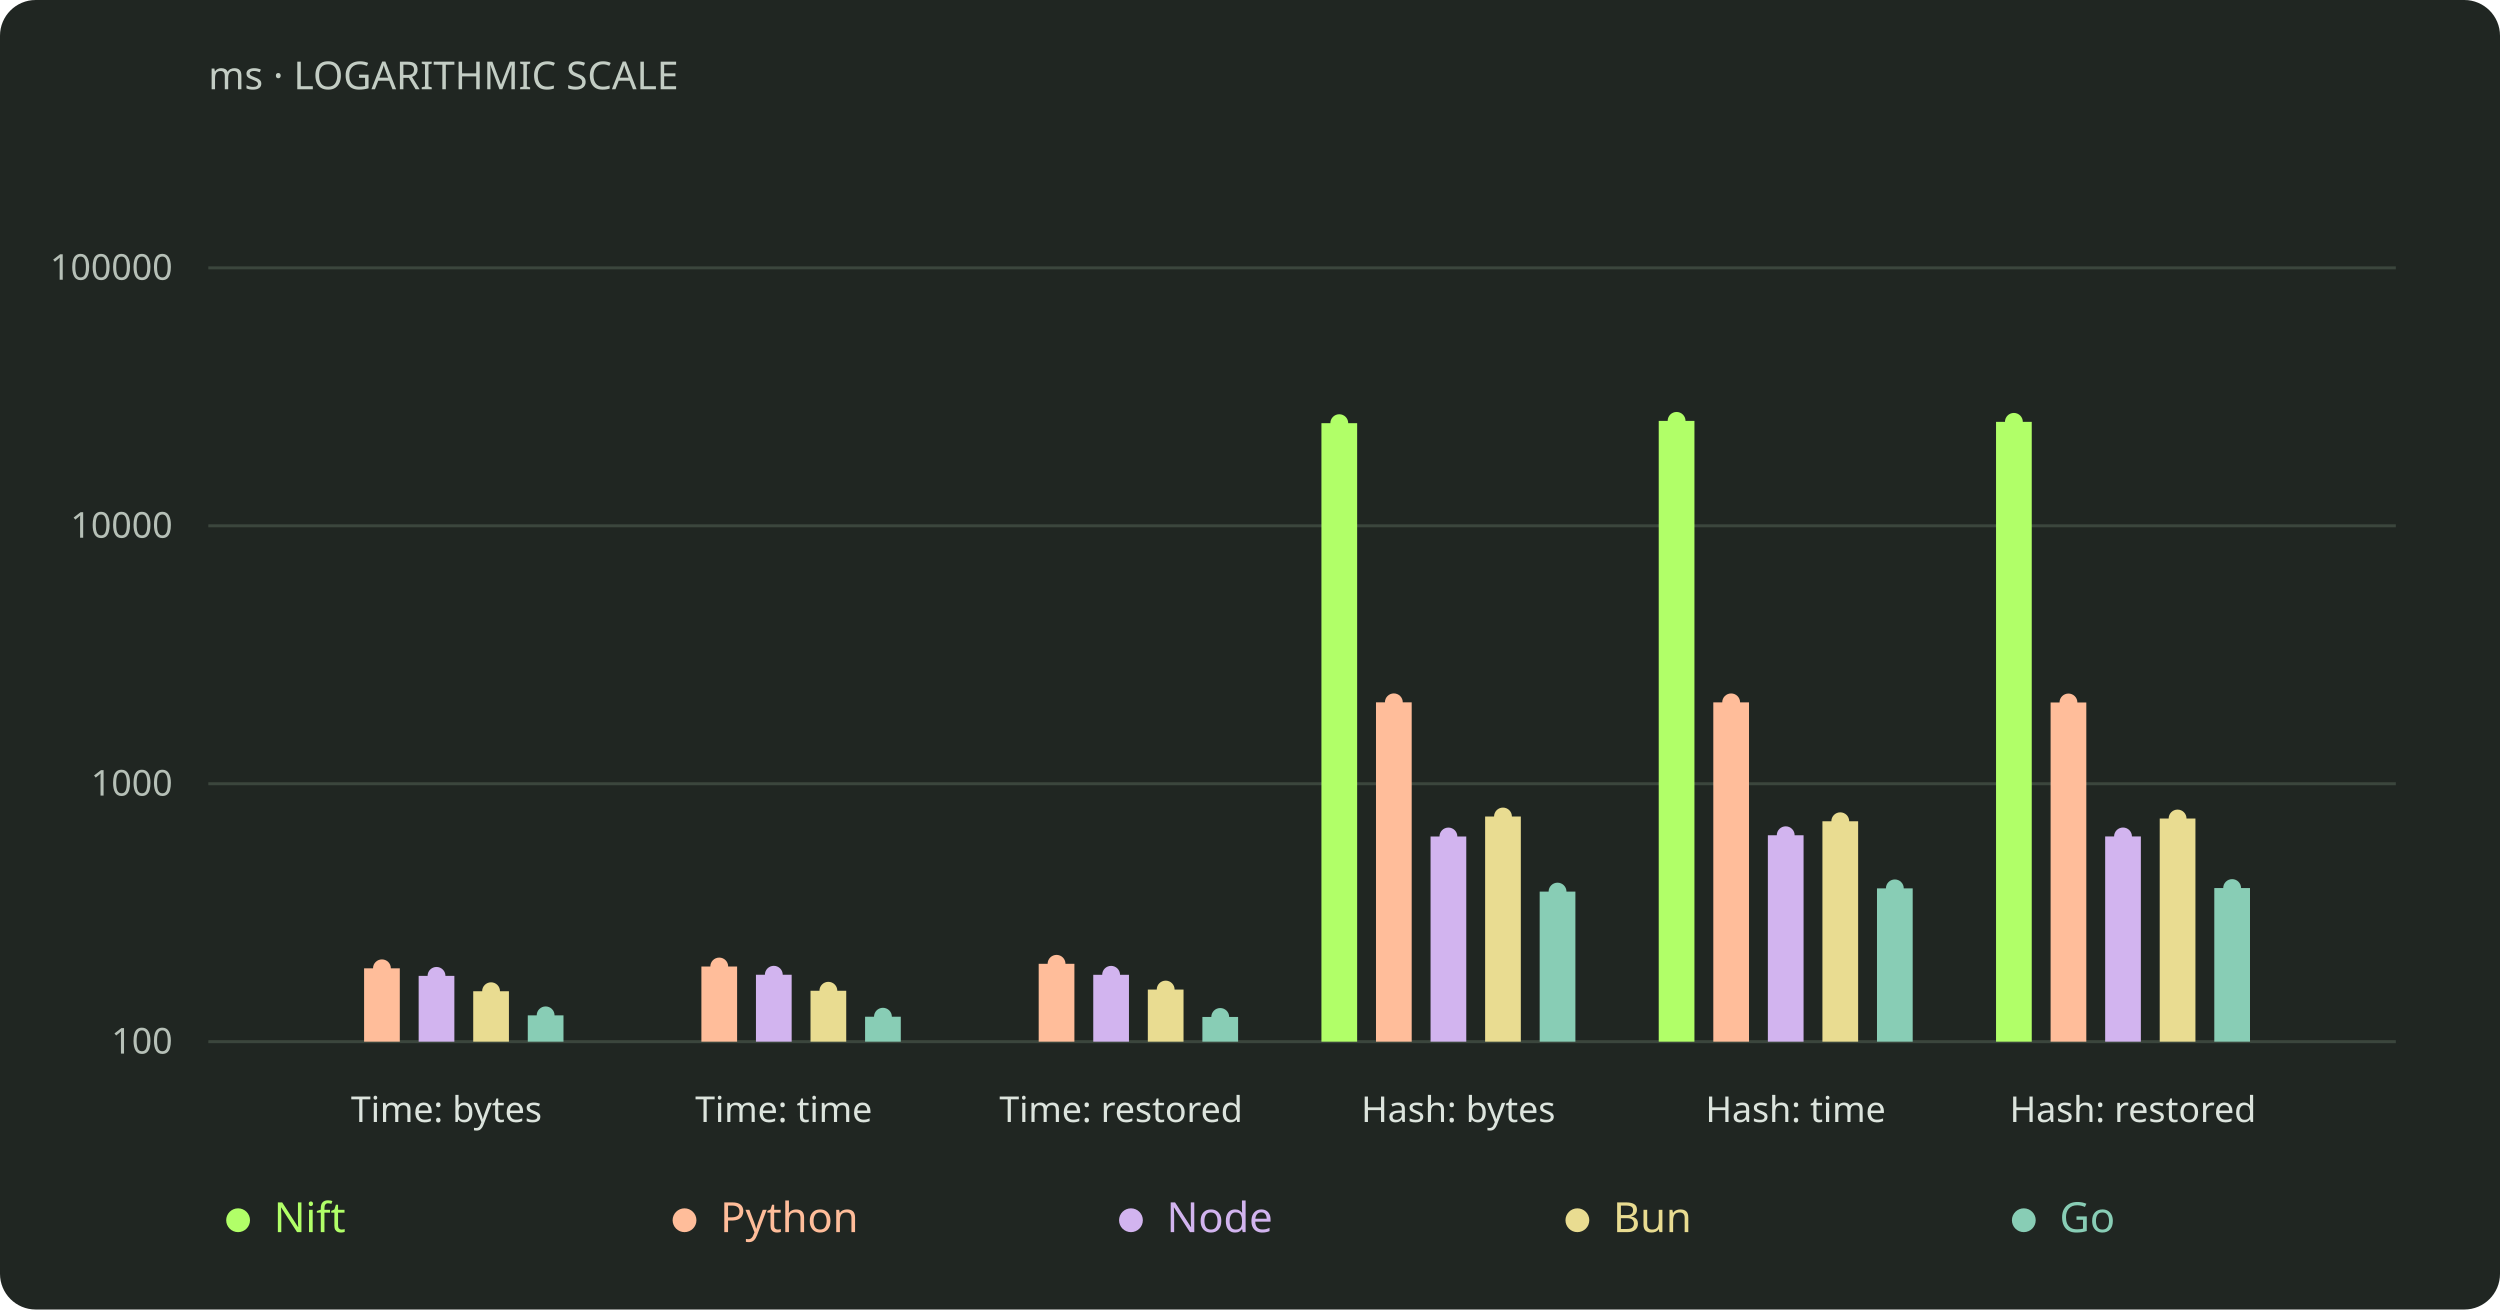
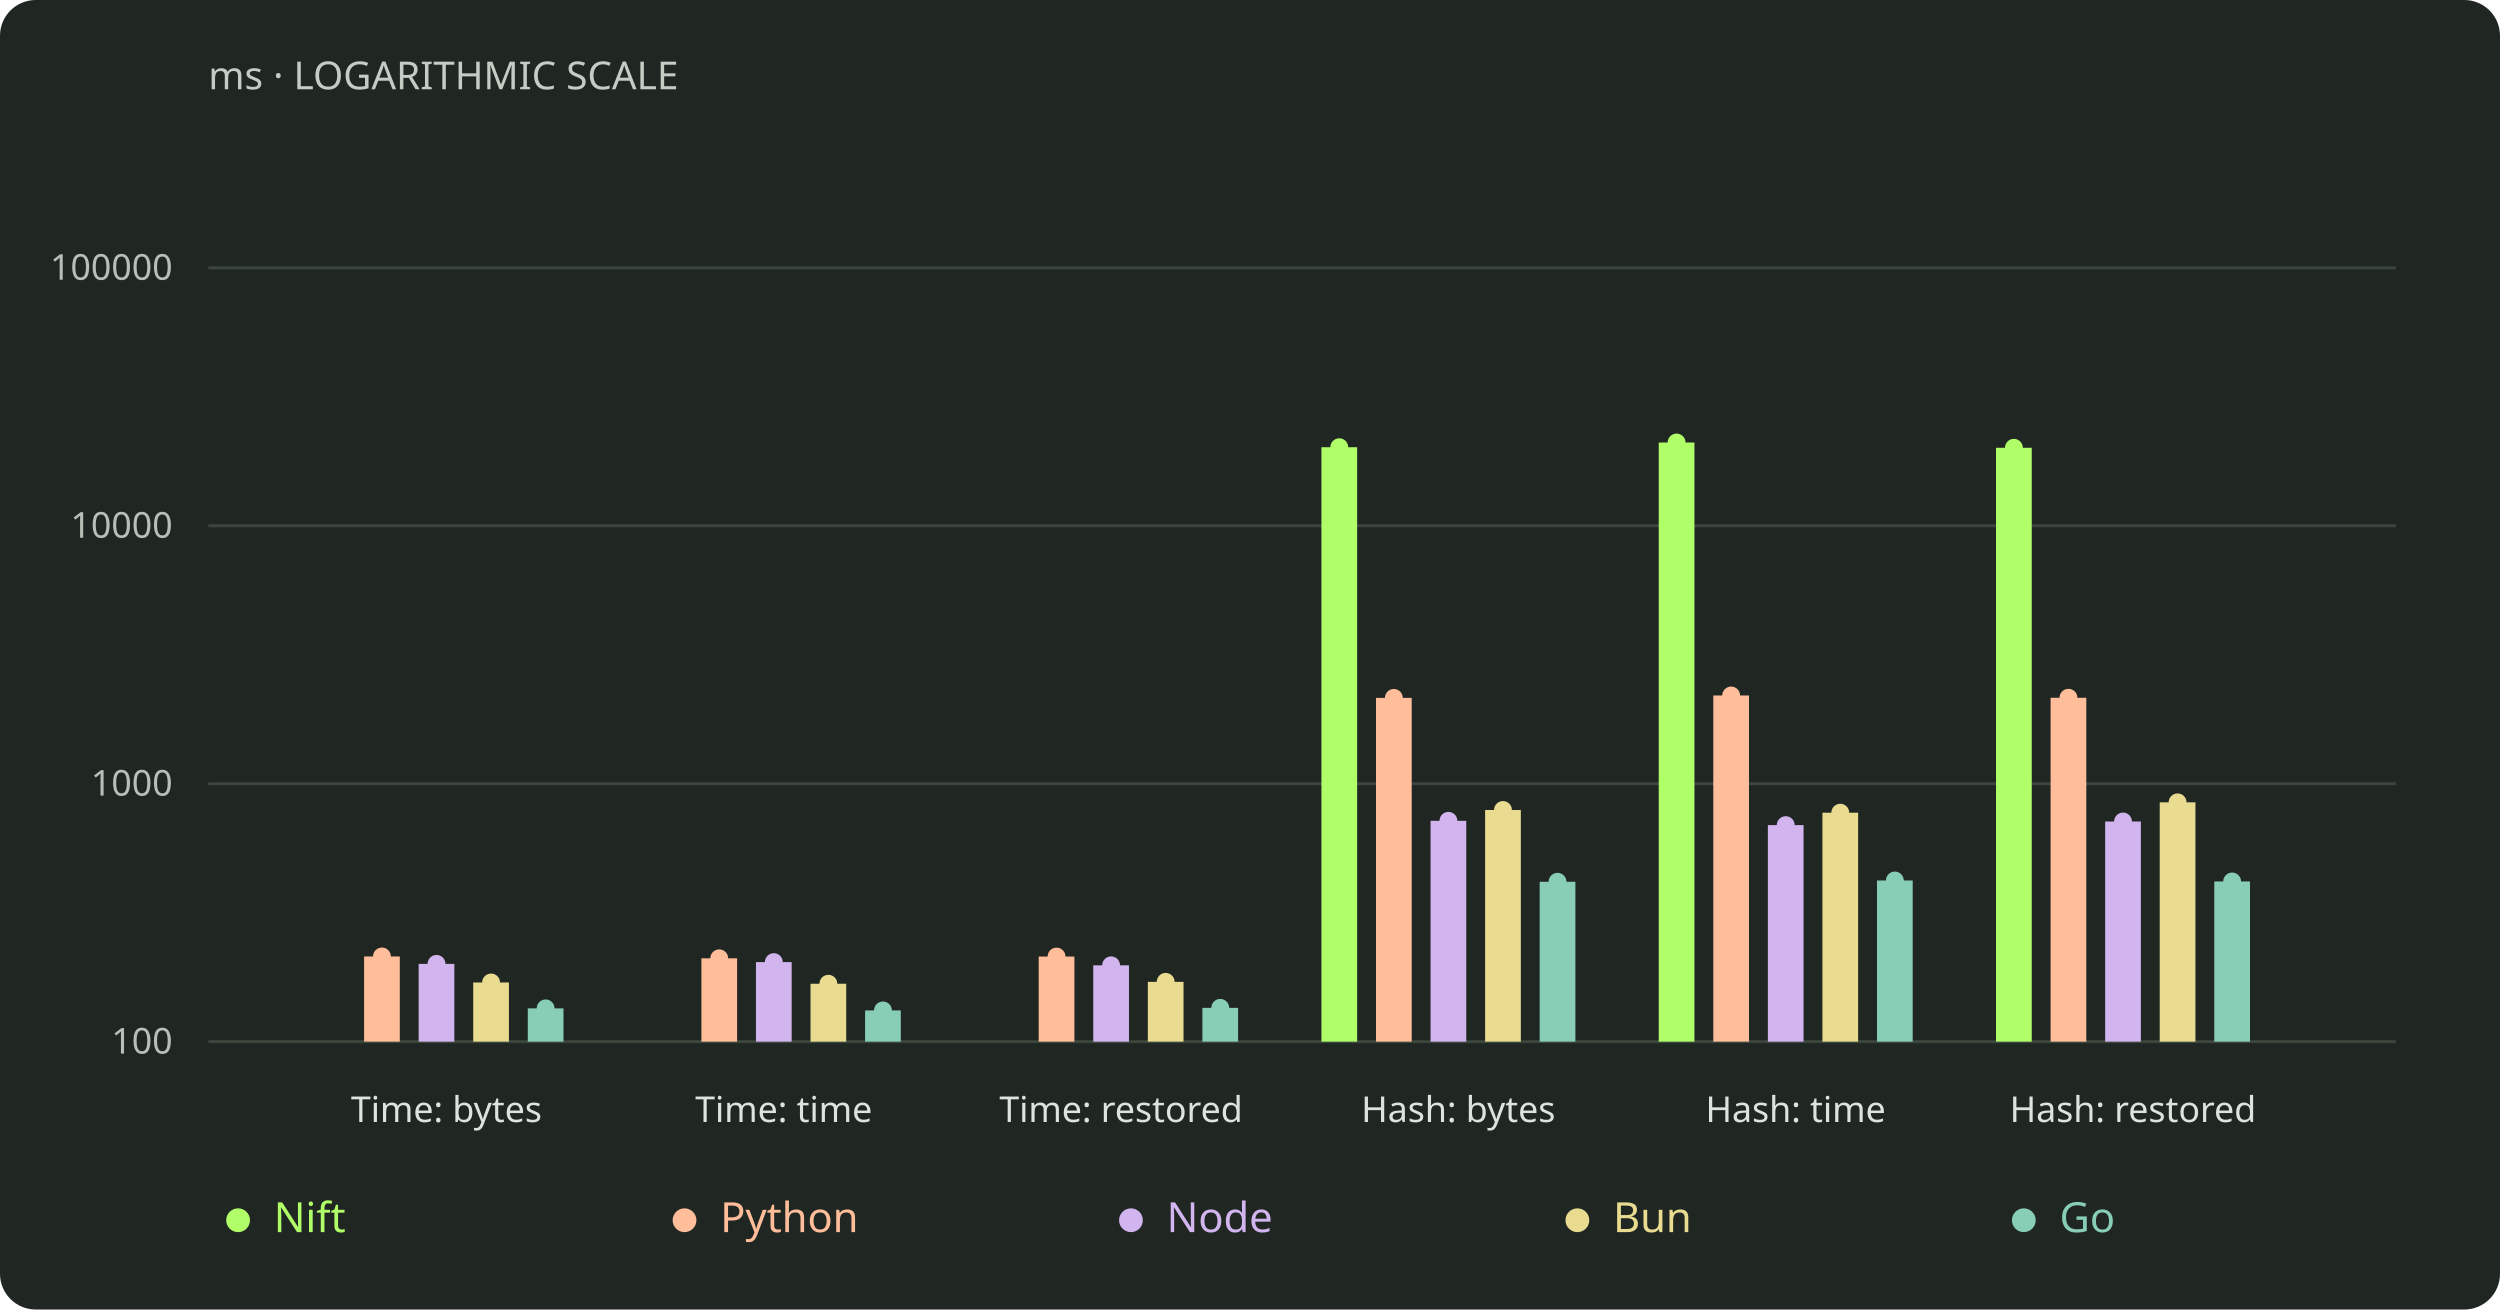
<svg xmlns="http://www.w3.org/2000/svg" viewBox="0 0 840 440" role="img" aria-labelledby="title desc">
  <rect width="840" height="440" fill="#202622" rx="12" />
  <text x="70" y="30" fill="#c3cdc4" font-family="sans-serif" font-size="13">ms · LOGARITHMIC SCALE</text>
  <path d="M70 350.0H805" stroke="#3b463d" />
  <text x="58" y="354.0" text-anchor="end" fill="#b6c0b7" font-family="sans-serif" font-size="12">100</text>
  <path d="M70 263.333H805" stroke="#3b463d" />
  <text x="58" y="267.333" text-anchor="end" fill="#b6c0b7" font-family="sans-serif" font-size="12">1000</text>
  <path d="M70 176.667H805" stroke="#3b463d" />
  <text x="58" y="180.667" text-anchor="end" fill="#b6c0b7" font-family="sans-serif" font-size="12">10000</text>
  <path d="M70 90.0H805" stroke="#3b463d" />
  <text x="58" y="94.0" text-anchor="end" fill="#b6c0b7" font-family="sans-serif" font-size="12">100000</text>
-   <path d="M450.0 350V142.186" stroke="#b1ff68" stroke-width="12.0" />
-   <circle cx="450.0" cy="142.186" r="3" fill="#b1ff68" />
-   <path d="M563.333 350V141.419" stroke="#b1ff68" stroke-width="12.0" />
-   <circle cx="563.333" cy="141.419" r="3" fill="#b1ff68" />
-   <path d="M676.667 350V141.745" stroke="#b1ff68" stroke-width="12.0" />
-   <circle cx="676.667" cy="141.745" r="3" fill="#b1ff68" />
+   <path d="M450.0 350V150.267" stroke="#b1ff68" stroke-width="12.0" />
+   <circle cx="450.0" cy="150.267" r="3" fill="#b1ff68" />
+   <path d="M563.333 350V148.684" stroke="#b1ff68" stroke-width="12.0" />
+   <circle cx="563.333" cy="148.684" r="3" fill="#b1ff68" />
+   <path d="M676.667 350V150.454" stroke="#b1ff68" stroke-width="12.0" />
+   <circle cx="676.667" cy="150.454" r="3" fill="#b1ff68" />
  <circle cx="80" cy="410" r="4" fill="#b1ff68" />
  <text x="92" y="414" fill="#b1ff68" font-family="sans-serif" font-size="14">Nift</text>
-   <path d="M128.333 350V325.358" stroke="#ffbd9a" stroke-width="12.0" />
-   <circle cx="128.333" cy="325.358" r="3" fill="#ffbd9a" />
-   <path d="M241.667 350V324.75" stroke="#ffbd9a" stroke-width="12.0" />
-   <circle cx="241.667" cy="324.75" r="3" fill="#ffbd9a" />
-   <path d="M355 350V323.841" stroke="#ffbd9a" stroke-width="12.0" />
-   <circle cx="355" cy="323.841" r="3" fill="#ffbd9a" />
-   <path d="M468.333 350V235.985" stroke="#ffbd9a" stroke-width="12.0" />
-   <circle cx="468.333" cy="235.985" r="3" fill="#ffbd9a" />
-   <path d="M581.667 350V235.997" stroke="#ffbd9a" stroke-width="12.0" />
-   <circle cx="581.667" cy="235.997" r="3" fill="#ffbd9a" />
-   <path d="M695.0 350V236.033" stroke="#ffbd9a" stroke-width="12.0" />
-   <circle cx="695.0" cy="236.033" r="3" fill="#ffbd9a" />
+   <path d="M128.333 350V321.374" stroke="#ffbd9a" stroke-width="12.0" />
+   <circle cx="128.333" cy="321.374" r="3" fill="#ffbd9a" />
+   <path d="M241.667 350V321.995" stroke="#ffbd9a" stroke-width="12.0" />
+   <circle cx="241.667" cy="321.995" r="3" fill="#ffbd9a" />
+   <path d="M355 350V321.403" stroke="#ffbd9a" stroke-width="12.0" />
+   <circle cx="355" cy="321.403" r="3" fill="#ffbd9a" />
+   <path d="M468.333 350V234.49" stroke="#ffbd9a" stroke-width="12.0" />
+   <circle cx="468.333" cy="234.49" r="3" fill="#ffbd9a" />
+   <path d="M581.667 350V233.681" stroke="#ffbd9a" stroke-width="12.0" />
+   <circle cx="581.667" cy="233.681" r="3" fill="#ffbd9a" />
+   <path d="M695.0 350V234.45" stroke="#ffbd9a" stroke-width="12.0" />
+   <circle cx="695.0" cy="234.45" r="3" fill="#ffbd9a" />
  <circle cx="230" cy="410" r="4" fill="#ffbd9a" />
  <text x="242" y="414" fill="#ffbd9a" font-family="sans-serif" font-size="14">Python</text>
-   <path d="M146.667 350V327.895" stroke="#d2b4ef" stroke-width="12.0" />
-   <circle cx="146.667" cy="327.895" r="3" fill="#d2b4ef" />
-   <path d="M260.0 350V327.516" stroke="#d2b4ef" stroke-width="12.0" />
-   <circle cx="260.0" cy="327.516" r="3" fill="#d2b4ef" />
-   <path d="M373.333 350V327.535" stroke="#d2b4ef" stroke-width="12.0" />
-   <circle cx="373.333" cy="327.535" r="3" fill="#d2b4ef" />
-   <path d="M486.667 350V281.064" stroke="#d2b4ef" stroke-width="12.0" />
-   <circle cx="486.667" cy="281.064" r="3" fill="#d2b4ef" />
-   <path d="M600 350V280.647" stroke="#d2b4ef" stroke-width="12.0" />
-   <circle cx="600" cy="280.647" r="3" fill="#d2b4ef" />
-   <path d="M713.333 350V281.046" stroke="#d2b4ef" stroke-width="12.0" />
-   <circle cx="713.333" cy="281.046" r="3" fill="#d2b4ef" />
+   <path d="M146.667 350V323.861" stroke="#d2b4ef" stroke-width="12.0" />
+   <circle cx="146.667" cy="323.861" r="3" fill="#d2b4ef" />
+   <path d="M260.0 350V323.268" stroke="#d2b4ef" stroke-width="12.0" />
+   <circle cx="260.0" cy="323.268" r="3" fill="#d2b4ef" />
+   <path d="M373.333 350V324.346" stroke="#d2b4ef" stroke-width="12.0" />
+   <circle cx="373.333" cy="324.346" r="3" fill="#d2b4ef" />
+   <path d="M486.667 350V275.792" stroke="#d2b4ef" stroke-width="12.0" />
+   <circle cx="486.667" cy="275.792" r="3" fill="#d2b4ef" />
+   <path d="M600 350V277.234" stroke="#d2b4ef" stroke-width="12.0" />
+   <circle cx="600" cy="277.234" r="3" fill="#d2b4ef" />
+   <path d="M713.333 350V276.024" stroke="#d2b4ef" stroke-width="12.0" />
+   <circle cx="713.333" cy="276.024" r="3" fill="#d2b4ef" />
  <circle cx="380" cy="410" r="4" fill="#d2b4ef" />
  <text x="392" y="414" fill="#d2b4ef" font-family="sans-serif" font-size="14">Node</text>
-   <path d="M165.0 350V333.058" stroke="#e9dc91" stroke-width="12.0" />
-   <circle cx="165.0" cy="333.058" r="3" fill="#e9dc91" />
-   <path d="M278.333 350V332.896" stroke="#e9dc91" stroke-width="12.0" />
-   <circle cx="278.333" cy="332.896" r="3" fill="#e9dc91" />
-   <path d="M391.667 350V332.493" stroke="#e9dc91" stroke-width="12.0" />
-   <circle cx="391.667" cy="332.493" r="3" fill="#e9dc91" />
-   <path d="M505.0 350V274.349" stroke="#e9dc91" stroke-width="12.0" />
-   <circle cx="505.0" cy="274.349" r="3" fill="#e9dc91" />
-   <path d="M618.333 350V275.947" stroke="#e9dc91" stroke-width="12.0" />
-   <circle cx="618.333" cy="275.947" r="3" fill="#e9dc91" />
-   <path d="M731.667 350V275.025" stroke="#e9dc91" stroke-width="12.0" />
-   <circle cx="731.667" cy="275.025" r="3" fill="#e9dc91" />
+   <path d="M165.0 350V330.117" stroke="#e9dc91" stroke-width="12.0" />
+   <circle cx="165.0" cy="330.117" r="3" fill="#e9dc91" />
+   <path d="M278.333 350V330.536" stroke="#e9dc91" stroke-width="12.0" />
+   <circle cx="278.333" cy="330.536" r="3" fill="#e9dc91" />
+   <path d="M391.667 350V329.901" stroke="#e9dc91" stroke-width="12.0" />
+   <circle cx="391.667" cy="329.901" r="3" fill="#e9dc91" />
+   <path d="M505.0 350V272.156" stroke="#e9dc91" stroke-width="12.0" />
+   <circle cx="505.0" cy="272.156" r="3" fill="#e9dc91" />
+   <path d="M618.333 350V273.068" stroke="#e9dc91" stroke-width="12.0" />
+   <circle cx="618.333" cy="273.068" r="3" fill="#e9dc91" />
+   <path d="M731.667 350V269.583" stroke="#e9dc91" stroke-width="12.0" />
+   <circle cx="731.667" cy="269.583" r="3" fill="#e9dc91" />
  <circle cx="530" cy="410" r="4" fill="#e9dc91" />
  <text x="542" y="414" fill="#e9dc91" font-family="sans-serif" font-size="14">Bun</text>
-   <path d="M183.333 350V341.161" stroke="#88cdb5" stroke-width="12.0" />
-   <circle cx="183.333" cy="341.161" r="3" fill="#88cdb5" />
-   <path d="M296.667 350V341.62" stroke="#88cdb5" stroke-width="12.0" />
-   <circle cx="296.667" cy="341.62" r="3" fill="#88cdb5" />
-   <path d="M410 350V341.699" stroke="#88cdb5" stroke-width="12.0" />
-   <circle cx="410" cy="341.699" r="3" fill="#88cdb5" />
-   <path d="M523.333 350V299.579" stroke="#88cdb5" stroke-width="12.0" />
-   <circle cx="523.333" cy="299.579" r="3" fill="#88cdb5" />
-   <path d="M636.667 350V298.493" stroke="#88cdb5" stroke-width="12.0" />
-   <circle cx="636.667" cy="298.493" r="3" fill="#88cdb5" />
-   <path d="M750.0 350V298.387" stroke="#88cdb5" stroke-width="12.0" />
-   <circle cx="750.0" cy="298.387" r="3" fill="#88cdb5" />
+   <path d="M183.333 350V338.815" stroke="#88cdb5" stroke-width="12.0" />
+   <circle cx="183.333" cy="338.815" r="3" fill="#88cdb5" />
+   <path d="M296.667 350V339.502" stroke="#88cdb5" stroke-width="12.0" />
+   <circle cx="296.667" cy="339.502" r="3" fill="#88cdb5" />
+   <path d="M410 350V338.638" stroke="#88cdb5" stroke-width="12.0" />
+   <circle cx="410" cy="338.638" r="3" fill="#88cdb5" />
+   <path d="M523.333 350V296.275" stroke="#88cdb5" stroke-width="12.0" />
+   <circle cx="523.333" cy="296.275" r="3" fill="#88cdb5" />
+   <path d="M636.667 350V295.843" stroke="#88cdb5" stroke-width="12.0" />
+   <circle cx="636.667" cy="295.843" r="3" fill="#88cdb5" />
+   <path d="M750.0 350V296.168" stroke="#88cdb5" stroke-width="12.0" />
+   <circle cx="750.0" cy="296.168" r="3" fill="#88cdb5" />
  <circle cx="680" cy="410" r="4" fill="#88cdb5" />
  <text x="692" y="414" fill="#88cdb5" font-family="sans-serif" font-size="14">Go</text>
  <text x="150.0" y="377" text-anchor="middle" fill="#dce4dd" font-family="sans-serif" font-size="12">Time: bytes</text>
  <text x="263.333" y="377" text-anchor="middle" fill="#dce4dd" font-family="sans-serif" font-size="12">Time: time</text>
  <text x="376.667" y="377" text-anchor="middle" fill="#dce4dd" font-family="sans-serif" font-size="12">Time: restored</text>
  <text x="490.0" y="377" text-anchor="middle" fill="#dce4dd" font-family="sans-serif" font-size="12">Hash: bytes</text>
  <text x="603.333" y="377" text-anchor="middle" fill="#dce4dd" font-family="sans-serif" font-size="12">Hash: time</text>
  <text x="716.667" y="377" text-anchor="middle" fill="#dce4dd" font-family="sans-serif" font-size="12">Hash: restored</text>
</svg>
